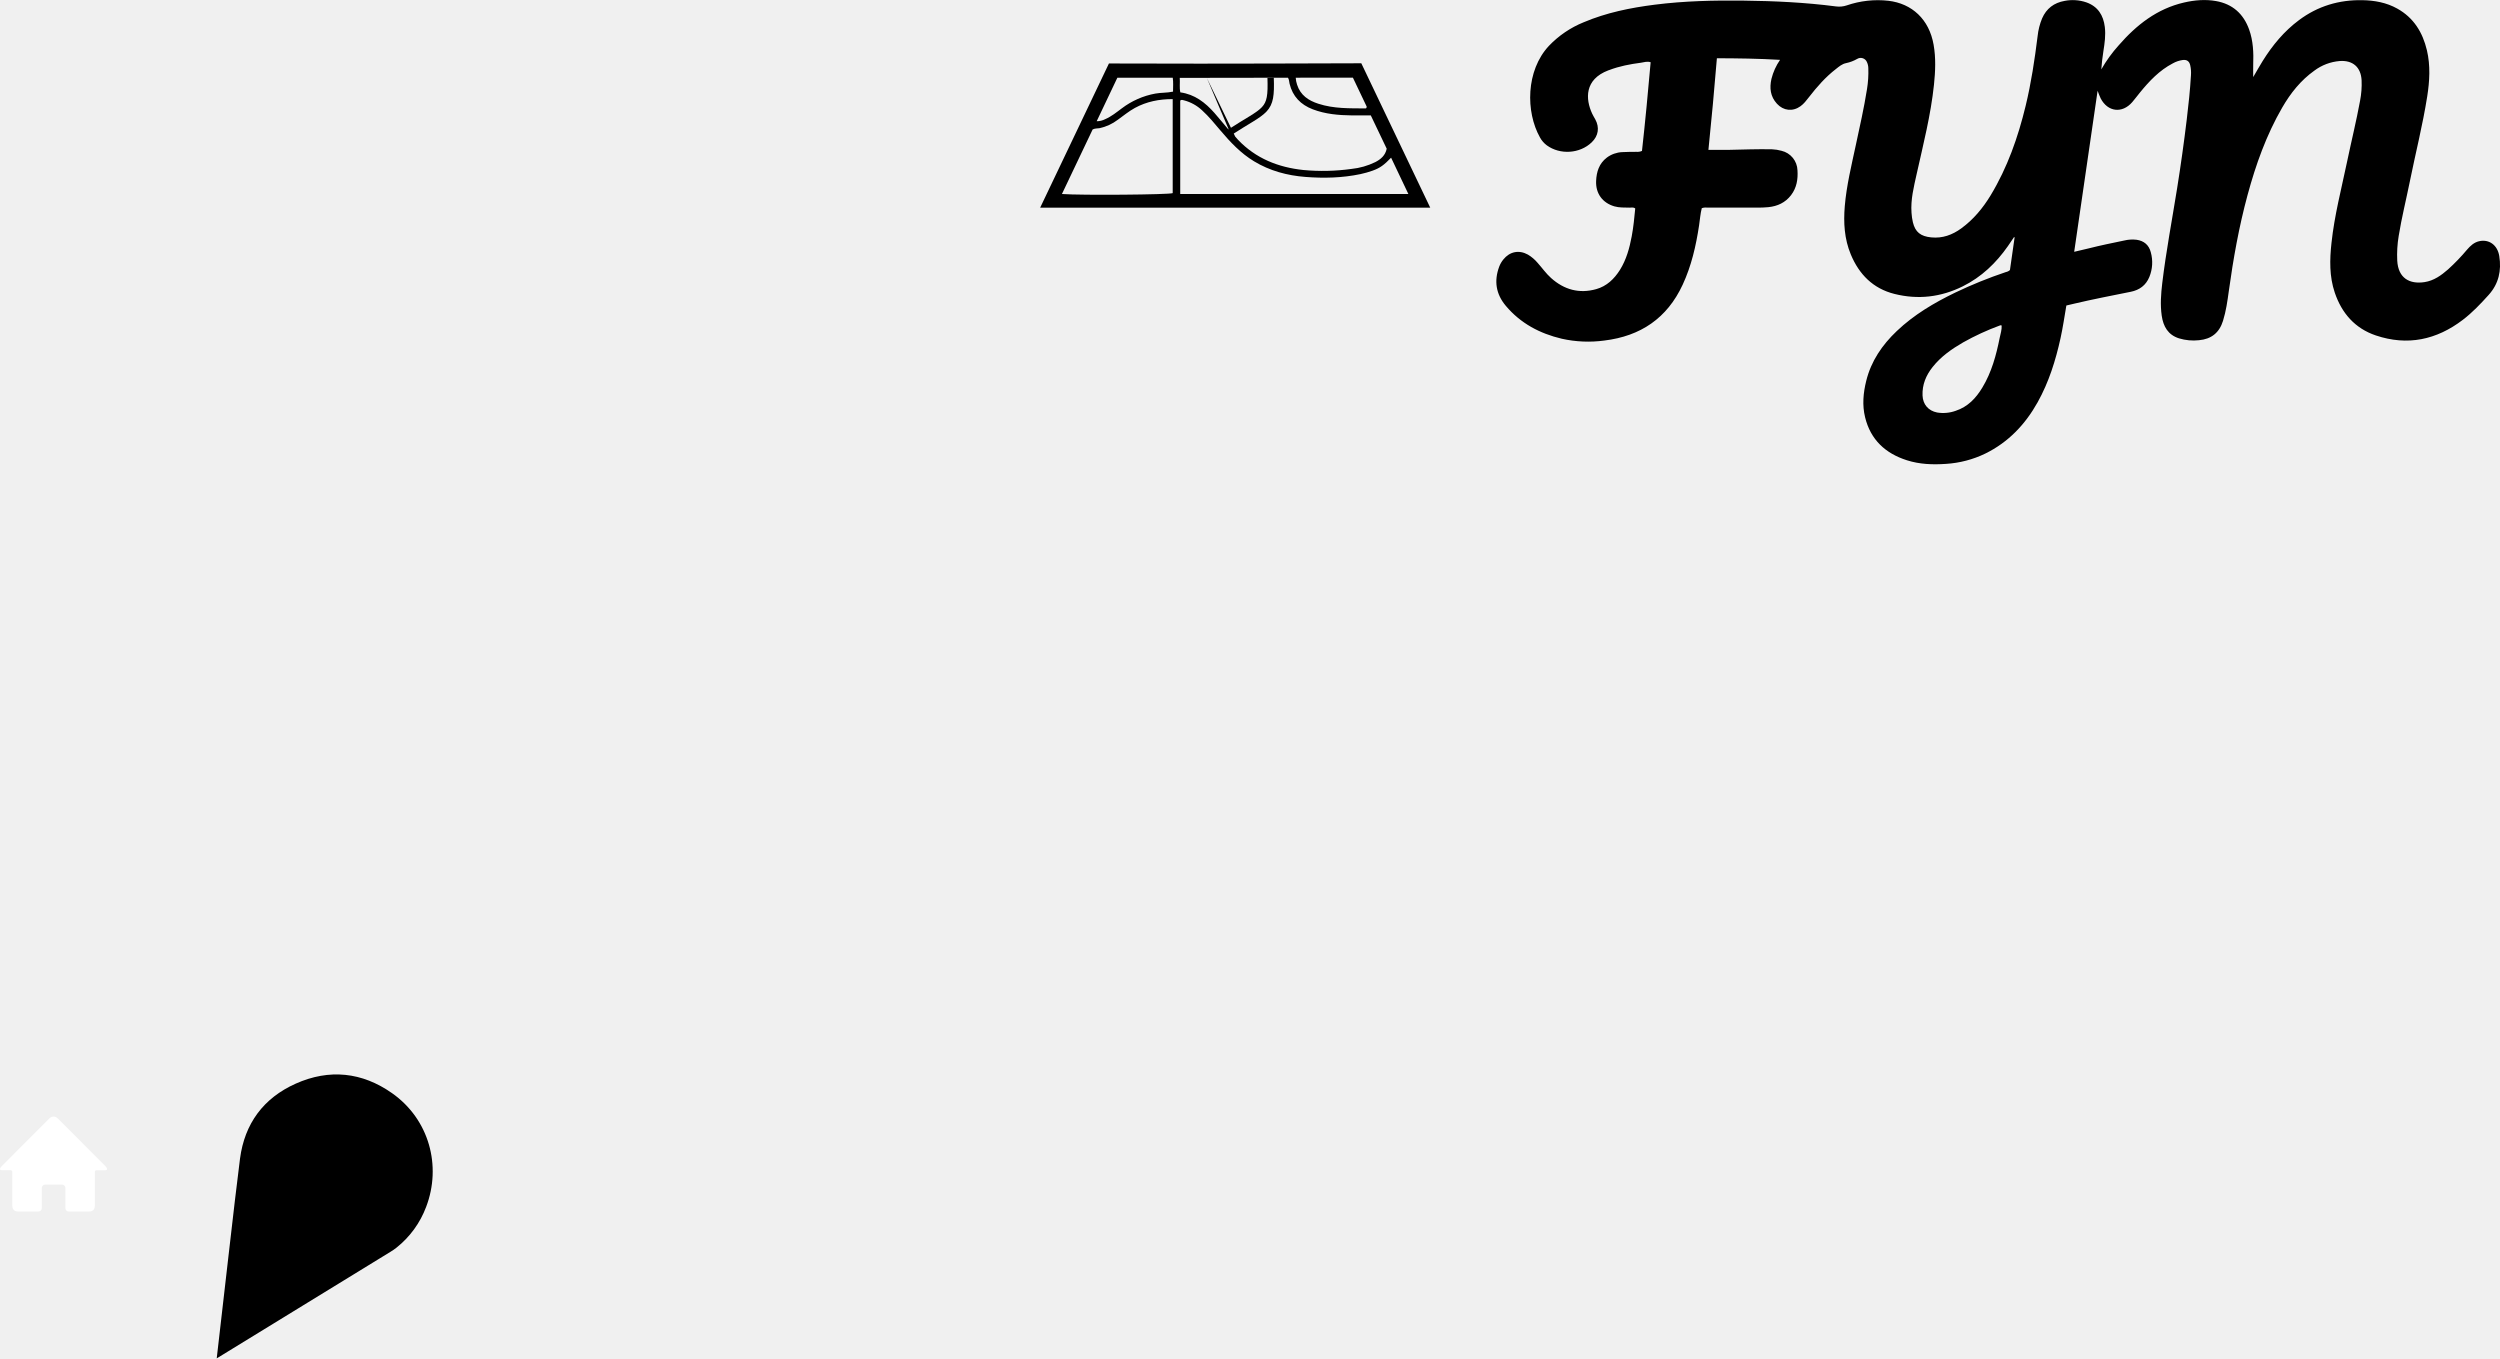
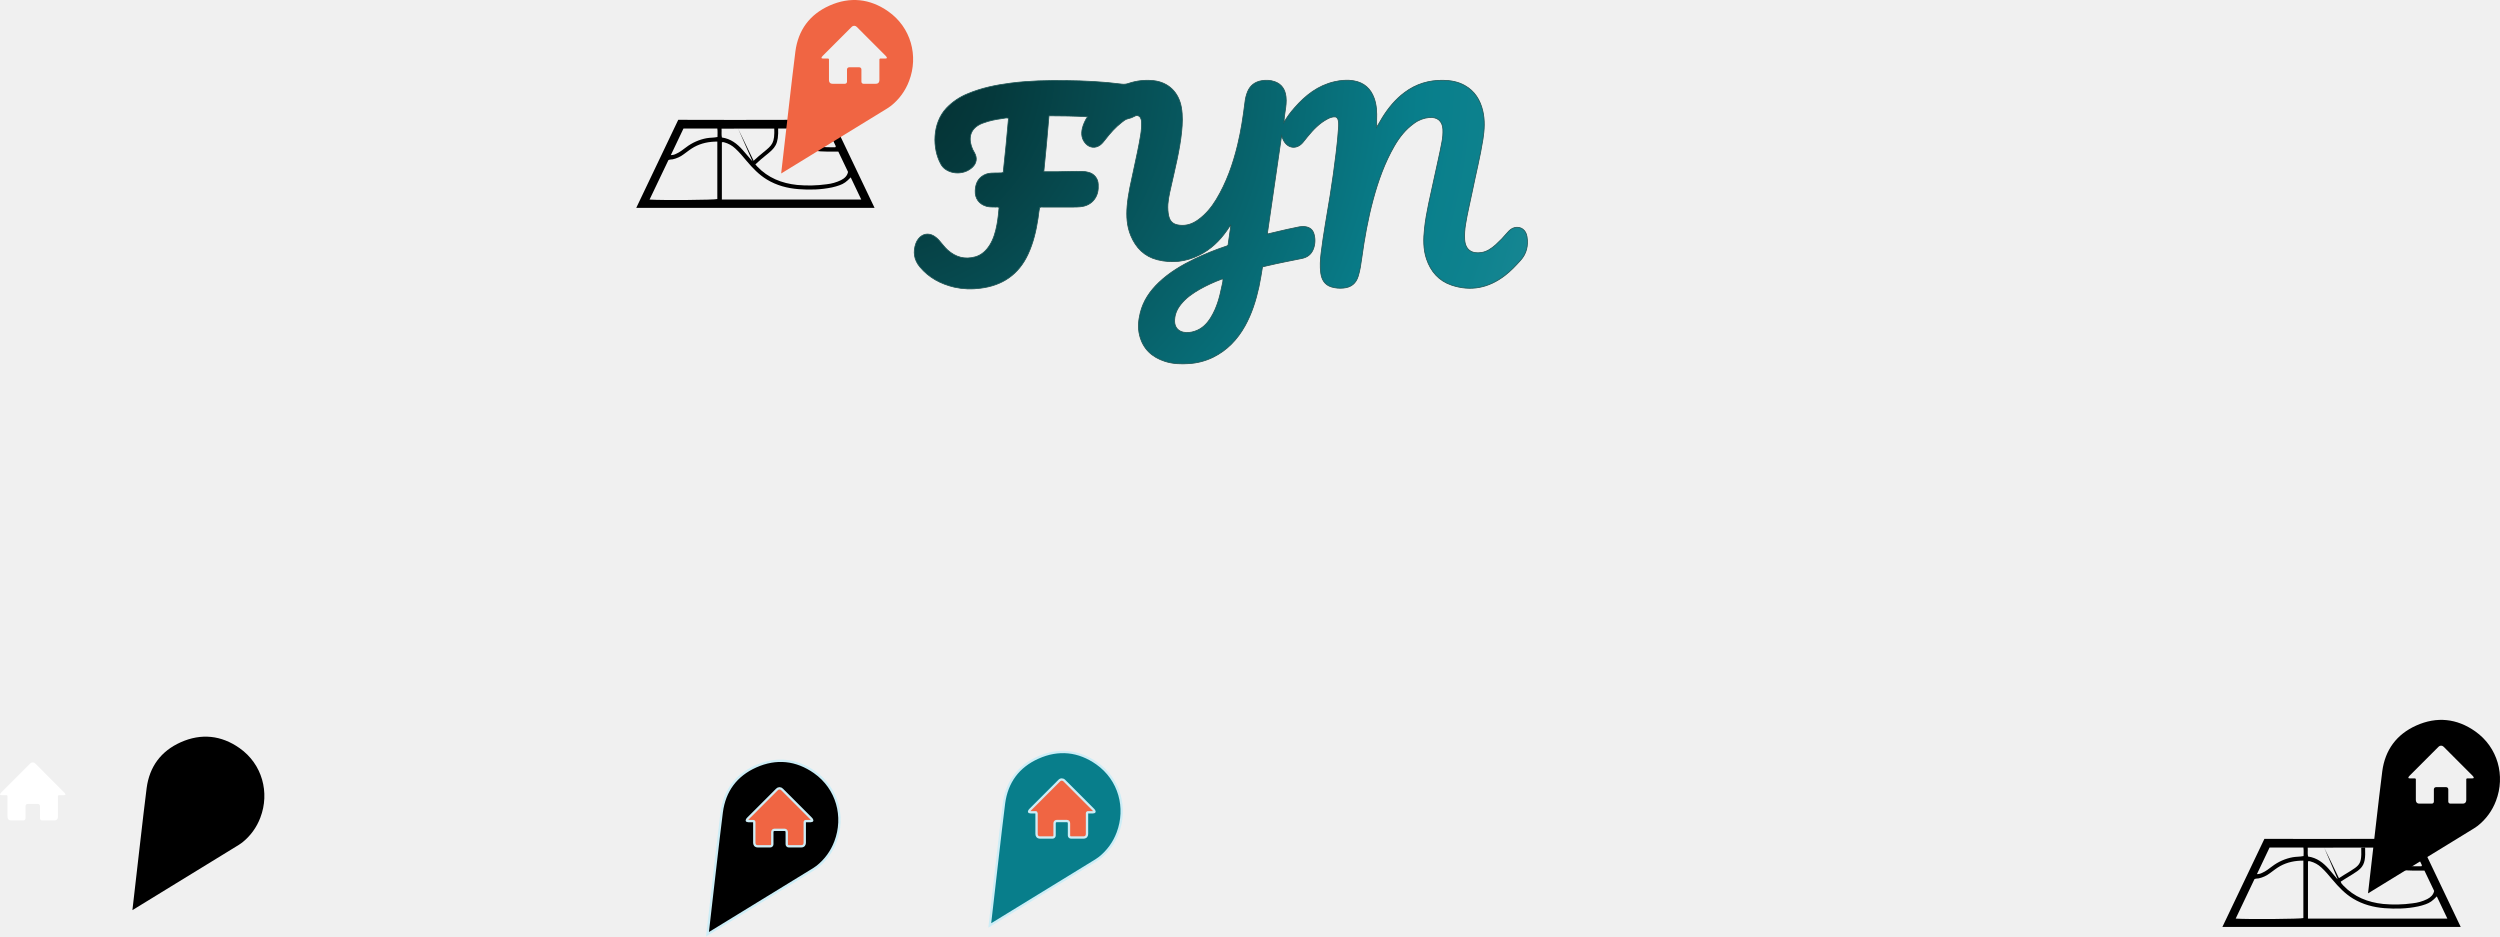
- <svg xmlns="http://www.w3.org/2000/svg" viewBox="0 0 1963.61 1066.93">
-   <path d="M1647.55,388.71c-6.15,42.28-12.23,84.15-18.39,126.49,4.11-1,7.81-1.78,11.48-2.71,9.21-2.34,18.52-4.23,27.82-6.16a27.55,27.55,0,0,1,9.67-.6c5.9.87,9.7,4.08,11.19,9.79a29.94,29.94,0,0,1-1.14,19.48c-2.69,6.51-7.71,10.22-14.59,11.6-14.86,3-29.74,5.86-44.5,9.35l-6.08,1.43c-1.48,8.57-2.7,17.13-4.56,25.58-3.86,17.57-9.19,34.62-18,50.41-9.75,17.45-23,31.41-41.1,40.3a82.44,82.44,0,0,1-30.86,8.1c-10.41.72-20.71.37-30.72-2.83-16.92-5.39-28.53-16.15-32.84-33.75-2.34-9.54-1.46-19.14.88-28.59,3.84-15.57,12.51-28.23,24-39.15,13.49-12.84,29.3-22.17,45.94-30.23a351,351,0,0,1,39.76-16.11,6.61,6.61,0,0,0,3.19-1.59c1.19-8.34,2.43-17,3.67-25.68l-.47-.19c-1.59,2.36-3.15,4.73-4.79,7.07-9.33,13.33-20.78,24.31-35.48,31.6-17.15,8.52-35.14,10.62-53.69,5.95-16.77-4.22-27.7-15.31-34.24-31-5.09-12.18-5.81-25-4.73-37.95,1.37-16.23,5.27-32,8.66-47.89,3.12-14.58,6.44-29.12,8.77-43.85a83.33,83.33,0,0,0,1.06-16.55,11.7,11.7,0,0,0-1.11-4.89,5.28,5.28,0,0,0-7.59-2.48A29.74,29.74,0,0,1,1450,367c-3.18.62-5.58,2.74-8,4.64-8.16,6.29-14.9,14-21.17,22.09-2,2.56-3.94,5.17-6.62,7.11-6.1,4.41-13.42,3.62-18.51-1.93-5.23-5.71-5.94-12.38-4.33-19.55a46,46,0,0,1,6.76-14.93c-16.81-1-33.06-1.2-49.61-1.26-2,24.17-4.17,48-6.65,71.95,5.57,0,11,.1,16.36,0,11.19-.24,22.37-.67,33.57-.44a32.32,32.32,0,0,1,7.47,1.17,16.3,16.3,0,0,1,12.55,15.35c.46,7-.62,13.66-5,19.45-4.52,5.94-10.7,8.76-17.94,9.49a85.91,85.91,0,0,1-8.65.36c-13.13,0-26.26,0-39.38,0a9,9,0,0,0-4.2.44c-1.13,4.39-1.44,9.06-2.14,13.66-2.43,16-6,31.65-12.86,46.42-12.19,26.33-33.08,40.43-61.58,43.88a94.51,94.51,0,0,1-33.37-1.42c-17.29-4.1-32.4-12.07-44-25.88-7.73-9.2-9.33-19.51-5.17-30.73a20.52,20.52,0,0,1,3.23-5.6c5-6.27,12.32-7.76,19.33-3.87a30.11,30.11,0,0,1,7.66,6.52c3.53,3.94,6.55,8.32,10.53,11.87,10.28,9.18,22.07,12.48,35.45,8.73,8.28-2.32,14.16-8,18.64-15.1,5.06-8.1,7.52-17.14,9.26-26.41,1.35-7.21,2.06-14.52,2.75-21.85-1.4-1.15-3-.62-4.53-.65-4-.1-7.93.1-11.82-1-9.41-2.76-14.78-10.12-14.37-19.94.31-7.25,2.35-13.73,8.41-18.36a21.79,21.79,0,0,1,12-4.3c3.72-.25,7.46-.17,11.19-.24a9.19,9.19,0,0,0,4.42-.7c2.57-23,4.75-46.25,6.81-69.66-2.78-.94-5.22.06-7.64.38-8.48,1.11-16.87,2.69-24.9,5.76l-.69.22c-18.89,7.17-18,22.62-12.71,34,.71,1.53,1.61,3,2.42,4.44,3.52,6.42,2.53,13-2.75,18.07-9.31,9-24.84,10-35.27,2.41a19.08,19.08,0,0,1-5.4-6.23c-11.24-20-11.18-52.45,7.06-71.94a78.36,78.36,0,0,1,27.27-18.51c17.87-7.56,36.68-11.38,55.84-13.81,23.23-2.95,46.57-3.47,69.93-3.19,24.2.28,48.36,1.42,72.38,4.55a18.61,18.61,0,0,0,8.49-.81,74.92,74.92,0,0,1,32.73-3.62c18.45,2.16,32,14.53,35.49,34.52,1.84,10.42,1.38,20.87.3,31.29-2.48,23.86-8.46,47.07-13.65,70.43-2.22,10-4.75,19.91-4,30.29a44.48,44.48,0,0,0,1.08,7.49c1.87,7.69,6.1,11,14.35,11.82,8.89.91,16.59-1.93,23.63-7.05,9.61-7,17-15.95,23.1-26,13.19-21.83,21.51-45.59,27.48-70.26,4.36-18,7.11-36.35,9.4-54.75a49.78,49.78,0,0,1,3.52-13.93c3.41-7.81,9.36-12.28,17.69-13.76a33,33,0,0,1,17.11,1.17c9,3.21,13.36,10.09,14.47,19.35.78,6.43-.14,12.72-1.12,19-.72,4.72-1.33,9.45-1.65,14.3A108.51,108.51,0,0,1,1664.14,353c13.93-16,30.11-28.73,51.34-33.61,8.27-1.9,16.64-2.63,25.07-1.14,13,2.31,21.56,10,26,22.31,3.24,9,3.57,18.36,3.22,27.79-.11,3.06,0,6.12,0,9.62,2.59-4.42,4.91-8.58,7.42-12.62,7.7-12.36,16.84-23.43,28.62-32.18,14.75-11,31.37-15.94,49.64-15.61,9.62.17,18.94,1.85,27.44,6.59,12.94,7.21,20,18.71,23.32,32.8,2.83,12,2.13,24.16.23,36.22-3.56,22.59-9.21,44.75-13.73,67.15-2.85,14.14-6.38,28.15-8.67,42.41a90.26,90.26,0,0,0-1.14,19.42c.76,13.84,9.74,18.65,21.46,16.85,7.32-1.13,13.07-5.27,18.47-10a156.84,156.84,0,0,0,15-15.61c2.56-2.95,5.38-5.57,9.32-6.49,7.77-1.83,14.52,2.94,15.9,11.7,1.78,11.34-.41,21.69-8.4,30.52-6.31,7-12.74,13.79-20.24,19.51-20.68,15.78-43.51,20.62-68.33,12.26-16.34-5.5-26.78-17.42-32.26-33.66-4.3-12.73-4-25.8-2.58-38.93,2.31-21.71,7.86-42.8,12.31-64.1,3.32-15.89,7.22-31.66,10.15-47.63a68.45,68.45,0,0,0,1.2-16.16c-.56-10.23-6.89-15.76-17.13-15.06a38.46,38.46,0,0,0-20,7.57c-10.71,7.63-18.67,17.67-25.18,28.92-12.51,21.6-20.8,44.9-27.29,68.87-6.71,24.76-11.2,50-14.7,75.37-1.08,7.85-2.17,15.7-4.55,23.33-2.92,9.39-9.16,14.34-18.85,15.23a39.46,39.46,0,0,1-15.71-1.46c-8.61-2.74-12.36-9.3-13.58-17.82s-.6-17.07.42-25.56c3-25,7.72-49.68,11.68-74.51q4.29-26.91,7.56-54c1.39-11.59,2.64-23.19,3.31-34.85a26.45,26.45,0,0,0-.61-7.89c-.76-3.09-2.65-4.37-5.84-4a22.22,22.22,0,0,0-7.82,2.64c-10.48,5.47-18.39,13.84-25.74,22.84-2.05,2.52-4,5.14-6.11,7.6-7.86,9.11-19.23,7.78-24.79-2.91C1649.05,392.93,1648.46,391,1647.55,388.71Zm-75.36,184.38a1.42,1.42,0,0,0-1.49,0,197.42,197.42,0,0,0-28.79,13.28c-9,5.19-17.47,11.12-24,19.39-5.16,6.52-8.2,13.82-7.86,22.29.27,7,4.55,12,11.41,13.36a28.8,28.8,0,0,0,14.58-1.31c9.57-3.13,16-9.94,21-18.29,7.26-12,10.87-25.36,13.6-39C1571.34,579.64,1572.36,576.39,1572.19,573.09Z" transform="translate(0 -317.42)" />
-   <path d="M997.92,367.33c23.49,0,47.53-.21,71.31-.21l54.13,113.39H817c18.1-37.93,36-75.48,54-113.23,23.66,0,47.94.13,71.42.13ZM927,469.8h179.19l-13.56-28.53c-5.51,5.76-8.74,8.13-14.5,10.18a77,77,0,0,1-9.55,2.72c-14.29,3-28.77,3.35-43.23,2.22-14.3-1.11-28-4.78-40.39-12.29-10.39-6.28-18.59-15-26.32-24.13-4.63-5.49-9.16-11.06-14.48-15.9A32.88,32.88,0,0,0,930,396.24c-1-.24-2-.72-3,.16Zm-92.91,0c15.23,1.13,84.47.53,87-.69V395.26c-10.63,0-20.49,1.93-29.69,6.94-4.81,2.62-9,6.14-13.41,9.28a36.38,36.38,0,0,1-14.34,6.62c-1.68.31-3.47,0-5.44,1Zm183.63-91.35a20.19,20.19,0,0,0,1.06,5.47c2.63,8.32,9,12.52,16.77,15,12.06,3.93,24.59,3.56,37.06,3.65.34,0,.76-.2.86-1.4l-10.84-22.75Zm-96.37,10.95c0-3.78.33-7.3-.22-10.95h-43.5c-5.38,11.33-10.74,22.6-16.24,34.19a14.32,14.32,0,0,0,6.71-1.63c4.82-2.07,8.84-5.38,13-8.47a62.17,62.17,0,0,1,26.35-11.62C911.89,390.09,916.45,390.44,921.37,389.39Zm26.52-10.82,22.29,46.09c.84,1,1.5,1.79,2.23,2.55,14,14.68,31.56,21.64,51.31,23.73a163.15,163.15,0,0,0,37.8-.85,55.53,55.53,0,0,0,18.68-5.33c4.38-2.26,7.94-5.29,9-10.55l-12.49-26.15c-5.13,0-9.91,0-14.69,0-10.54-.12-21-1-30.94-4.81-9.42-3.61-15.77-10.11-18.18-20.1-.37-1.53-.29-3.17-1.25-4.7l-85,.13c.31,3.94-.4,7.59.46,11.38,11.3,1.55,19.57,8,26.74,16.11,3.94,4.49,7.69,9.14,11.55,13.71" transform="translate(0 -317.42)" />
-   <path d="M965.16,421.81C994.65,402.59,999,406,998,378.44" transform="translate(0 -317.42)" style="fill:none;stroke:#000;stroke-miterlimit:10;stroke-width:5px" />
-   <path d="M334.73,1265.3c12.17-31.91,2.54-68.63-26.81-89.27-23.5-16.53-49.28-19.26-75.64-7.47-25.31,11.33-40.13,31.33-43.76,58.89-3.91,29.74-14.75,127.12-18.3,156.9,26.1-16.09,110.44-67.65,136.54-83.74a46.53,46.53,0,0,0,4.58-3.16A74,74,0,0,0,334.73,1265.3Z" transform="translate(0 -317.42)" style="fill-rule:evenodd" />
-   <path d="M82.26,1236.58H75.75a1.25,1.25,0,0,0-1.24,1.25v26.55c0,2.07-.9,4.64-4.63,4.64H54a2.61,2.61,0,0,1-2.61-2.61v-15.84a2.73,2.73,0,0,0-2.73-2.73H35.54a2.73,2.73,0,0,0-2.73,2.73v15.84A2.61,2.61,0,0,1,30.2,1269H14.27c-3.73,0-4.63-2.57-4.63-4.64v-26.55a1.25,1.25,0,0,0-1.24-1.25H1.89c-2.77,0-2.18-1.5-.28-3.46l37.18-37.22a4.47,4.47,0,0,1,6.57,0l37.17,37.21C84.43,1235.08,85,1236.58,82.26,1236.58Z" transform="translate(0 -317.42)" style="fill:#fff;fill-rule:evenodd" />
+ <svg xmlns="http://www.w3.org/2000/svg" viewBox="0 0 3213.87 1203.95">
+   <defs>
+     <radialGradient id="a" cx="1106.77" cy="297.01" r="2175.44" gradientUnits="userSpaceOnUse">
+       <stop offset="0" stop-color="#042a2b" />
+       <stop offset="0.08" stop-color="#05393c" />
+       <stop offset="0.22" stop-color="#075f67" />
+       <stop offset="0.33" stop-color="#087e8b" />
+       <stop offset="0.38" stop-color="#0e828e" />
+       <stop offset="0.45" stop-color="#208b98" />
+       <stop offset="0.54" stop-color="#3d9ca8" />
+       <stop offset="0.63" stop-color="#65b3be" />
+       <stop offset="0.72" stop-color="#99d0da" />
+       <stop offset="0.81" stop-color="#cdedf6" />
+       <stop offset="0.86" stop-color="#bfd7ea" />
+       <stop offset="1" stop-color="#ff5a5f" />
+     </radialGradient>
+   </defs>
+   <path d="M1647.55,388.71c-6.15,42.28-12.23,84.15-18.39,126.49,4.11-1,7.81-1.78,11.48-2.71,9.21-2.34,18.52-4.23,27.82-6.16a27.55,27.55,0,0,1,9.67-.6c5.9.87,9.7,4.08,11.19,9.79a29.94,29.94,0,0,1-1.14,19.48c-2.69,6.51-7.71,10.22-14.59,11.6-14.86,3-29.74,5.86-44.5,9.35l-6.08,1.43c-1.48,8.57-2.7,17.13-4.56,25.58-3.86,17.57-9.19,34.62-18,50.41-9.75,17.45-23,31.41-41.1,40.3a82.44,82.44,0,0,1-30.86,8.1c-10.41.72-20.71.37-30.72-2.83-16.92-5.39-28.53-16.15-32.84-33.75-2.34-9.54-1.46-19.14.88-28.59,3.84-15.57,12.51-28.23,24-39.15,13.49-12.84,29.3-22.17,45.94-30.23a351,351,0,0,1,39.76-16.11,6.61,6.61,0,0,0,3.19-1.59c1.19-8.34,2.43-17,3.67-25.68l-.47-.19c-1.59,2.36-3.15,4.73-4.79,7.07-9.33,13.33-20.78,24.31-35.48,31.6-17.15,8.52-35.14,10.62-53.69,5.95-16.77-4.22-27.7-15.31-34.24-31-5.09-12.18-5.81-25-4.73-37.95,1.37-16.23,5.27-32,8.66-47.89,3.12-14.58,6.44-29.12,8.77-43.85a83.33,83.33,0,0,0,1.06-16.55,11.7,11.7,0,0,0-1.11-4.89,5.28,5.28,0,0,0-7.59-2.48A29.74,29.74,0,0,1,1450,367c-3.18.62-5.58,2.74-8,4.64-8.16,6.29-14.9,14-21.17,22.09-2,2.56-3.94,5.17-6.62,7.11-6.1,4.41-13.42,3.62-18.51-1.93-5.23-5.71-5.94-12.38-4.33-19.55a46,46,0,0,1,6.76-14.93c-16.81-1-33.06-1.2-49.61-1.26-2,24.17-4.17,48-6.65,71.95,5.57,0,11,.1,16.36,0,11.19-.24,22.37-.67,33.57-.44a32.32,32.32,0,0,1,7.47,1.17,16.3,16.3,0,0,1,12.55,15.35c.46,7-.62,13.66-5,19.45-4.52,5.94-10.7,8.76-17.94,9.49a85.91,85.91,0,0,1-8.65.36c-13.13,0-26.26,0-39.38,0a9,9,0,0,0-4.2.44c-1.13,4.39-1.44,9.06-2.14,13.66-2.43,16-6,31.65-12.86,46.42-12.19,26.33-33.08,40.43-61.58,43.88a94.51,94.51,0,0,1-33.37-1.42c-17.29-4.1-32.4-12.07-44-25.88-7.73-9.2-9.33-19.51-5.17-30.73a20.52,20.52,0,0,1,3.23-5.6c5-6.27,12.32-7.76,19.33-3.87a30.11,30.11,0,0,1,7.66,6.52c3.53,3.94,6.55,8.32,10.53,11.87,10.28,9.18,22.07,12.48,35.45,8.73,8.28-2.32,14.16-8,18.64-15.1,5.06-8.1,7.52-17.14,9.26-26.41,1.35-7.21,2.06-14.52,2.75-21.85-1.4-1.15-3-.62-4.53-.65-4-.1-7.93.1-11.82-1-9.41-2.76-14.78-10.12-14.37-19.94.31-7.25,2.35-13.73,8.41-18.36a21.79,21.79,0,0,1,12-4.3c3.72-.25,7.46-.17,11.19-.24a9.19,9.19,0,0,0,4.42-.7c2.57-23,4.75-46.25,6.81-69.66-2.78-.94-5.22.06-7.64.38-8.48,1.11-16.87,2.69-24.9,5.76l-.69.22c-18.89,7.17-18,22.62-12.71,34,.71,1.53,1.61,3,2.42,4.44,3.52,6.42,2.53,13-2.75,18.07-9.31,9-24.84,10-35.27,2.41a19.08,19.08,0,0,1-5.4-6.23c-11.24-20-11.18-52.45,7.06-71.94a78.36,78.36,0,0,1,27.27-18.51c17.87-7.56,36.68-11.38,55.84-13.81,23.23-2.95,46.57-3.47,69.93-3.19,24.2.28,48.36,1.42,72.38,4.55a18.61,18.61,0,0,0,8.49-.81,74.92,74.92,0,0,1,32.73-3.62c18.45,2.16,32,14.53,35.49,34.52,1.84,10.42,1.38,20.87.3,31.29-2.48,23.86-8.46,47.07-13.65,70.43-2.22,10-4.75,19.91-4,30.29a44.48,44.48,0,0,0,1.08,7.49c1.87,7.69,6.1,11,14.35,11.82,8.89.91,16.59-1.93,23.63-7.05,9.61-7,17-15.95,23.1-26,13.19-21.83,21.51-45.59,27.48-70.26,4.36-18,7.11-36.35,9.4-54.75a49.78,49.78,0,0,1,3.52-13.93c3.41-7.81,9.36-12.28,17.69-13.76a33,33,0,0,1,17.11,1.17c9,3.21,13.36,10.09,14.47,19.35.78,6.43-.14,12.72-1.12,19-.72,4.72-1.33,9.45-1.65,14.3A108.51,108.51,0,0,1,1664.14,353c13.93-16,30.11-28.73,51.34-33.61,8.27-1.9,16.64-2.63,25.07-1.14,13,2.31,21.56,10,26,22.31,3.24,9,3.57,18.36,3.22,27.79-.11,3.06,0,6.12,0,9.62,2.59-4.42,4.91-8.58,7.42-12.62,7.7-12.36,16.84-23.43,28.62-32.18,14.75-11,31.37-15.94,49.64-15.61,9.62.17,18.94,1.85,27.44,6.59,12.94,7.21,20,18.71,23.32,32.8,2.83,12,2.13,24.16.23,36.22-3.56,22.59-9.21,44.75-13.73,67.15-2.85,14.14-6.38,28.15-8.67,42.41a90.26,90.26,0,0,0-1.14,19.42c.76,13.84,9.74,18.65,21.46,16.85,7.32-1.13,13.07-5.27,18.47-10a156.84,156.84,0,0,0,15-15.61c2.56-2.95,5.38-5.57,9.32-6.49,7.77-1.83,14.52,2.94,15.9,11.7,1.78,11.34-.41,21.69-8.4,30.52-6.31,7-12.74,13.79-20.24,19.51-20.68,15.78-43.51,20.62-68.33,12.26-16.34-5.5-26.78-17.42-32.26-33.66-4.3-12.73-4-25.8-2.58-38.93,2.31-21.71,7.86-42.8,12.31-64.1,3.32-15.89,7.22-31.66,10.15-47.63a68.45,68.45,0,0,0,1.2-16.16c-.56-10.23-6.89-15.76-17.13-15.06a38.46,38.46,0,0,0-20,7.57c-10.71,7.63-18.67,17.67-25.18,28.92-12.51,21.6-20.8,44.9-27.29,68.87-6.71,24.76-11.2,50-14.7,75.37-1.08,7.85-2.17,15.7-4.55,23.33-2.92,9.39-9.16,14.34-18.85,15.23a39.46,39.46,0,0,1-15.71-1.46c-8.61-2.74-12.36-9.3-13.58-17.82s-.6-17.07.42-25.56c3-25,7.72-49.68,11.68-74.51q4.29-26.91,7.56-54c1.39-11.59,2.64-23.19,3.31-34.85a26.45,26.45,0,0,0-.61-7.89c-.76-3.09-2.65-4.37-5.84-4a22.22,22.22,0,0,0-7.82,2.64c-10.48,5.47-18.39,13.84-25.74,22.84-2.05,2.52-4,5.14-6.11,7.6-7.86,9.11-19.23,7.78-24.79-2.91C1649.05,392.93,1648.46,391,1647.55,388.71Zm-75.36,184.38a1.42,1.42,0,0,0-1.49,0,197.42,197.42,0,0,0-28.79,13.28c-9,5.19-17.47,11.12-24,19.39-5.16,6.52-8.2,13.82-7.86,22.29.27,7,4.55,12,11.41,13.36a28.8,28.8,0,0,0,14.58-1.31c9.57-3.13,16-9.94,21-18.29,7.26-12,10.87-25.36,13.6-39C1571.34,579.64,1572.36,576.39,1572.19,573.09Z" transform="translate(0 -214.33)" style="stroke:#1e5454;stroke-miterlimit:10;fill:url(#a)" />
+   <path d="M998.85,368.41c23.5,0,47.53-.21,71.32-.21l54.13,113.38H817.92c18.1-37.92,36-75.47,54-113.22,23.66,0,47.94.13,71.42.13ZM928,470.88h179.2l-13.57-28.54c-5.5,5.77-8.73,8.14-14.49,10.18a75.51,75.51,0,0,1-9.56,2.73c-14.28,3-28.76,3.35-43.22,2.22-14.3-1.11-28-4.78-40.4-12.29-10.39-6.28-18.58-15-26.31-24.13-4.63-5.49-9.16-11.06-14.49-15.9A32.79,32.79,0,0,0,931,397.32c-1-.24-2-.72-3,.16Zm-92.9,0c15.23,1.13,84.47.53,87.05-.69V396.34c-10.63,0-20.49,1.93-29.69,6.94-4.81,2.62-9,6.14-13.41,9.28a36.36,36.36,0,0,1-14.34,6.61c-1.68.32-3.47,0-5.44,1C851.32,436.75,843.28,453.6,835.05,470.87Zm183.63-91.35a20.19,20.19,0,0,0,1.06,5.47c2.62,8.32,9,12.52,16.77,15,12.06,3.93,24.59,3.56,37,3.65.35,0,.77-.2.87-1.4l-10.84-22.75Zm-96.38,11c0-3.79.34-7.31-.21-11h-43.5c-5.38,11.33-10.74,22.6-16.24,34.19a14.35,14.35,0,0,0,6.71-1.63c4.81-2.07,8.84-5.38,13-8.47A62.13,62.13,0,0,1,908.38,392C912.83,391.17,917.38,391.52,922.3,390.47Zm26.53-10.82,22.29,46.09c.84,1,1.5,1.79,2.22,2.55,14,14.68,31.56,21.64,51.32,23.73a163.16,163.16,0,0,0,37.8-.85,55.59,55.59,0,0,0,18.68-5.33c4.38-2.26,7.94-5.29,9-10.55l-12.49-26.15c-5.13,0-9.91,0-14.69,0-10.54-.12-21-1-31-4.81-9.42-3.61-15.76-10.11-18.18-20.1-.37-1.53-.29-3.17-1.24-4.7l-85,.13c.31,3.94-.39,7.59.47,11.38,11.3,1.55,19.57,8,26.73,16.11,4,4.48,8.83,10.18,12.68,14.75" transform="translate(0 -214.33)" />
+   <path d="M967.54,422.15c5.59-5.3,10.28-9.1,14-12.16,11.44-9.29,14.51-11.78,13.8-31.31l5-.19c.8,22-4,25.94-15.65,35.38-3.7,3-8.3,6.74-13.75,11.91" transform="translate(0 -214.33)" />
+   <path d="M1168.73,318.3c12.17-31.91,2.54-68.63-26.81-89.27-23.5-16.53-49.28-19.26-75.64-7.47-25.31,11.33-40.13,31.33-43.76,58.89-3.91,29.74-14.75,127.12-18.3,156.9,26.1-16.09,110.44-67.65,136.54-83.74a46.53,46.53,0,0,0,4.58-3.16A74,74,0,0,0,1168.73,318.3Zm-30.47-28.72h-6.51a1.25,1.25,0,0,0-1.24,1.25v26.55c0,2.07-.9,4.64-4.63,4.64H1110a2.61,2.61,0,0,1-2.61-2.61V303.57a2.73,2.73,0,0,0-2.73-2.73h-13.07a2.73,2.73,0,0,0-2.73,2.73v15.84a2.61,2.61,0,0,1-2.61,2.61h-15.93c-3.73,0-4.63-2.57-4.63-4.64V290.83a1.25,1.25,0,0,0-1.24-1.25h-6.51c-2.77,0-2.18-1.5-.28-3.46l37.18-37.22a4.47,4.47,0,0,1,6.57,0l37.17,37.21C1140.43,288.08,1141,289.58,1138.26,289.58Z" transform="translate(0 -214.33)" style="fill:#f06543;fill-rule:evenodd" />
+   <path d="M82.26,1236.58H75.75a1.25,1.25,0,0,0-1.24,1.25v26.55c0,2.07-.9,4.64-4.63,4.64H54a2.61,2.61,0,0,1-2.61-2.61v-15.84a2.73,2.73,0,0,0-2.73-2.73H35.54a2.73,2.73,0,0,0-2.73,2.73v15.84A2.61,2.61,0,0,1,30.2,1269H14.27c-3.73,0-4.63-2.57-4.63-4.64v-26.55a1.25,1.25,0,0,0-1.24-1.25H1.89c-2.77,0-2.18-1.5-.28-3.46l37.18-37.22a4.47,4.47,0,0,1,6.57,0l37.17,37.21C84.43,1235.08,85,1236.58,82.26,1236.58Z" transform="translate(0 -214.33)" style="fill:#fff;fill-rule:evenodd" />
+   <path d="M334.73,1265.3c12.17-31.91,2.54-68.63-26.81-89.27-23.5-16.53-49.28-19.26-75.64-7.47-25.31,11.33-40.13,31.33-43.76,58.89-3.91,29.74-14.75,127.12-18.3,156.9,26.1-16.09,110.44-67.65,136.54-83.74a46.53,46.53,0,0,0,4.58-3.16A74,74,0,0,0,334.73,1265.3Z" transform="translate(0 -214.33)" style="fill-rule:evenodd" />
+   <path d="M1410.08,1195.73c-23.5-16.53-49.28-19.26-75.64-7.46-25.31,11.32-40.13,31.33-43.76,58.88-3.91,29.74-14.75,127.12-18.29,156.91,26.09-16.09,110.43-67.66,136.53-83.74a46.63,46.63,0,0,0,4.58-3.17,74,74,0,0,0,23.39-32.14C1449.06,1253.1,1439.43,1216.37,1410.08,1195.73Z" transform="translate(0 -214.33)" style="fill:#087e8b;stroke:#cdedf6;stroke-miterlimit:10;stroke-width:3px;fill-rule:evenodd" />
+   <path d="M1405.15,1258.55h-6.5a1.24,1.24,0,0,0-1.24,1.24v26.56c0,2.06-.9,4.64-4.64,4.64h-15.92a2.61,2.61,0,0,1-2.61-2.62v-15.83a2.73,2.73,0,0,0-2.73-2.73h-13.07a2.73,2.73,0,0,0-2.73,2.73v15.83a2.62,2.62,0,0,1-2.62,2.62h-15.92c-3.73,0-4.63-2.58-4.63-4.64v-26.56a1.25,1.25,0,0,0-1.24-1.24h-6.51c-2.77,0-2.18-1.5-.28-3.47l37.18-37.21a4.43,4.43,0,0,1,6.56,0l37.18,37.21C1407.33,1257.05,1407.93,1258.55,1405.15,1258.55Z" transform="translate(0 -214.33)" style="fill:#f06543;stroke:#cdedf6;stroke-miterlimit:10;stroke-width:3px;fill-rule:evenodd" />
+   <path d="M1047.22,1207.05c-23.5-16.53-49.28-19.26-75.64-7.47-25.31,11.33-40.13,31.33-43.76,58.89-3.91,29.73-14.75,127.12-18.3,156.9,26.1-16.09,110.44-67.65,136.54-83.74a46.53,46.53,0,0,0,4.58-3.16,74,74,0,0,0,23.39-32.15C1086.2,1264.41,1076.57,1227.68,1047.22,1207.05Z" transform="translate(0 -214.33)" style="stroke:#cdedf6;stroke-miterlimit:10;stroke-width:3px;fill-rule:evenodd" />
+   <path d="M1042.29,1269.87h-6.5a1.23,1.23,0,0,0-1.24,1.24v26.56c0,2.06-.9,4.63-4.64,4.63H1014a2.61,2.61,0,0,1-2.61-2.61v-15.83a2.74,2.74,0,0,0-2.73-2.74H995.58a2.74,2.74,0,0,0-2.74,2.74v15.83a2.61,2.61,0,0,1-2.61,2.61H974.31c-3.73,0-4.63-2.57-4.63-4.63v-26.56a1.24,1.24,0,0,0-1.25-1.24h-6.5c-2.77,0-2.18-1.51-.28-3.47l37.18-37.22a4.46,4.46,0,0,1,6.56,0l37.18,37.21C1044.47,1268.36,1045.06,1269.87,1042.29,1269.87Z" transform="translate(0 -214.33)" style="fill:#f06543;stroke:#cdedf6;stroke-miterlimit:10;stroke-width:3px;fill-rule:evenodd" />
+   <path d="M3208.73,1243.73c12.17-31.92,2.54-68.64-26.81-89.28-23.5-16.53-49.28-19.26-75.64-7.46-25.31,11.32-40.13,31.33-43.76,58.88-3.91,29.74-14.75,127.12-18.3,156.91,26.1-16.09,110.44-67.66,136.54-83.74a46.63,46.63,0,0,0,4.58-3.17A74,74,0,0,0,3208.73,1243.73ZM3178.26,1215h-6.51a1.24,1.24,0,0,0-1.24,1.24v26.56c0,2.06-.9,4.63-4.63,4.63H3150a2.61,2.61,0,0,1-2.61-2.61V1229a2.74,2.74,0,0,0-2.73-2.74h-13.07a2.74,2.74,0,0,0-2.73,2.74v15.83a2.61,2.61,0,0,1-2.61,2.61h-15.93c-3.73,0-4.63-2.57-4.63-4.63v-26.56a1.24,1.24,0,0,0-1.24-1.24h-6.51c-2.77,0-2.18-1.5-.28-3.47l37.18-37.22a4.47,4.47,0,0,1,6.57,0l37.17,37.22C3180.43,1213.51,3181,1215,3178.26,1215Z" transform="translate(0 -214.33)" style="fill-rule:evenodd" />
+   <path d="M3037.92,1292.75c23.49,0,47.53-.2,71.31-.2,18,37.71,35.93,75.25,54.13,113.38H2857l54-113.22c23.66,0,47.94.13,71.42.13ZM2967,1395.22h179.19l-13.56-28.53c-5.51,5.77-8.74,8.13-14.5,10.18a75.33,75.33,0,0,1-9.55,2.72c-14.29,3-28.77,3.35-43.23,2.23-14.3-1.12-28-4.79-40.39-12.3-10.39-6.27-18.59-15-26.32-24.13-4.63-5.48-9.16-11.05-14.48-15.9a32.86,32.86,0,0,0-14.14-7.82c-1-.25-2-.72-3,.15Zm-92.91,0c15.23,1.13,84.47.53,87-.68v-73.85c-10.63,0-20.49,1.93-29.69,6.94-4.81,2.62-9,6.14-13.41,9.29a36.5,36.5,0,0,1-14.34,6.61c-1.68.32-3.47,0-5.44,1Zm183.63-91.35a20.27,20.27,0,0,0,1.06,5.48c2.63,8.32,9,12.51,16.77,15,12.06,3.93,24.59,3.55,37.06,3.64.34,0,.76-.2.86-1.39l-10.84-22.76Zm-96.37,11c0-3.79.33-7.31-.22-11h-43.5c-5.38,11.33-10.74,22.6-16.24,34.19a14.2,14.2,0,0,0,6.71-1.63c4.82-2.06,8.84-5.38,13-8.47a62.17,62.17,0,0,1,26.35-11.62C2951.89,1315.52,2956.45,1315.86,2961.37,1314.82Zm26.52-10.83,22.29,46.09c.84,1,1.5,1.8,2.23,2.56,14,14.67,31.56,21.63,51.31,23.72a163.7,163.7,0,0,0,37.8-.84,55.77,55.77,0,0,0,18.68-5.34c4.38-2.26,7.94-5.29,9.05-10.55l-12.49-26.15c-5.13,0-9.91,0-14.69,0-10.54-.12-21-1-30.94-4.81-9.42-3.61-15.77-10.11-18.18-20.1-.37-1.52-.29-3.17-1.25-4.69l-85,.12c.31,3.94-.4,7.6.46,11.38,11.3,1.55,19.57,8,26.74,16.12,3.94,4.48,7.69,9.13,11.55,13.7" transform="translate(0 -214.33)" />
+   <path d="M3005.16,1347.24c29.49-19.23,33.82-15.81,32.82-43.38" transform="translate(0 -214.33)" style="fill:none;stroke:#000;stroke-miterlimit:10;stroke-width:5px" />
</svg>
